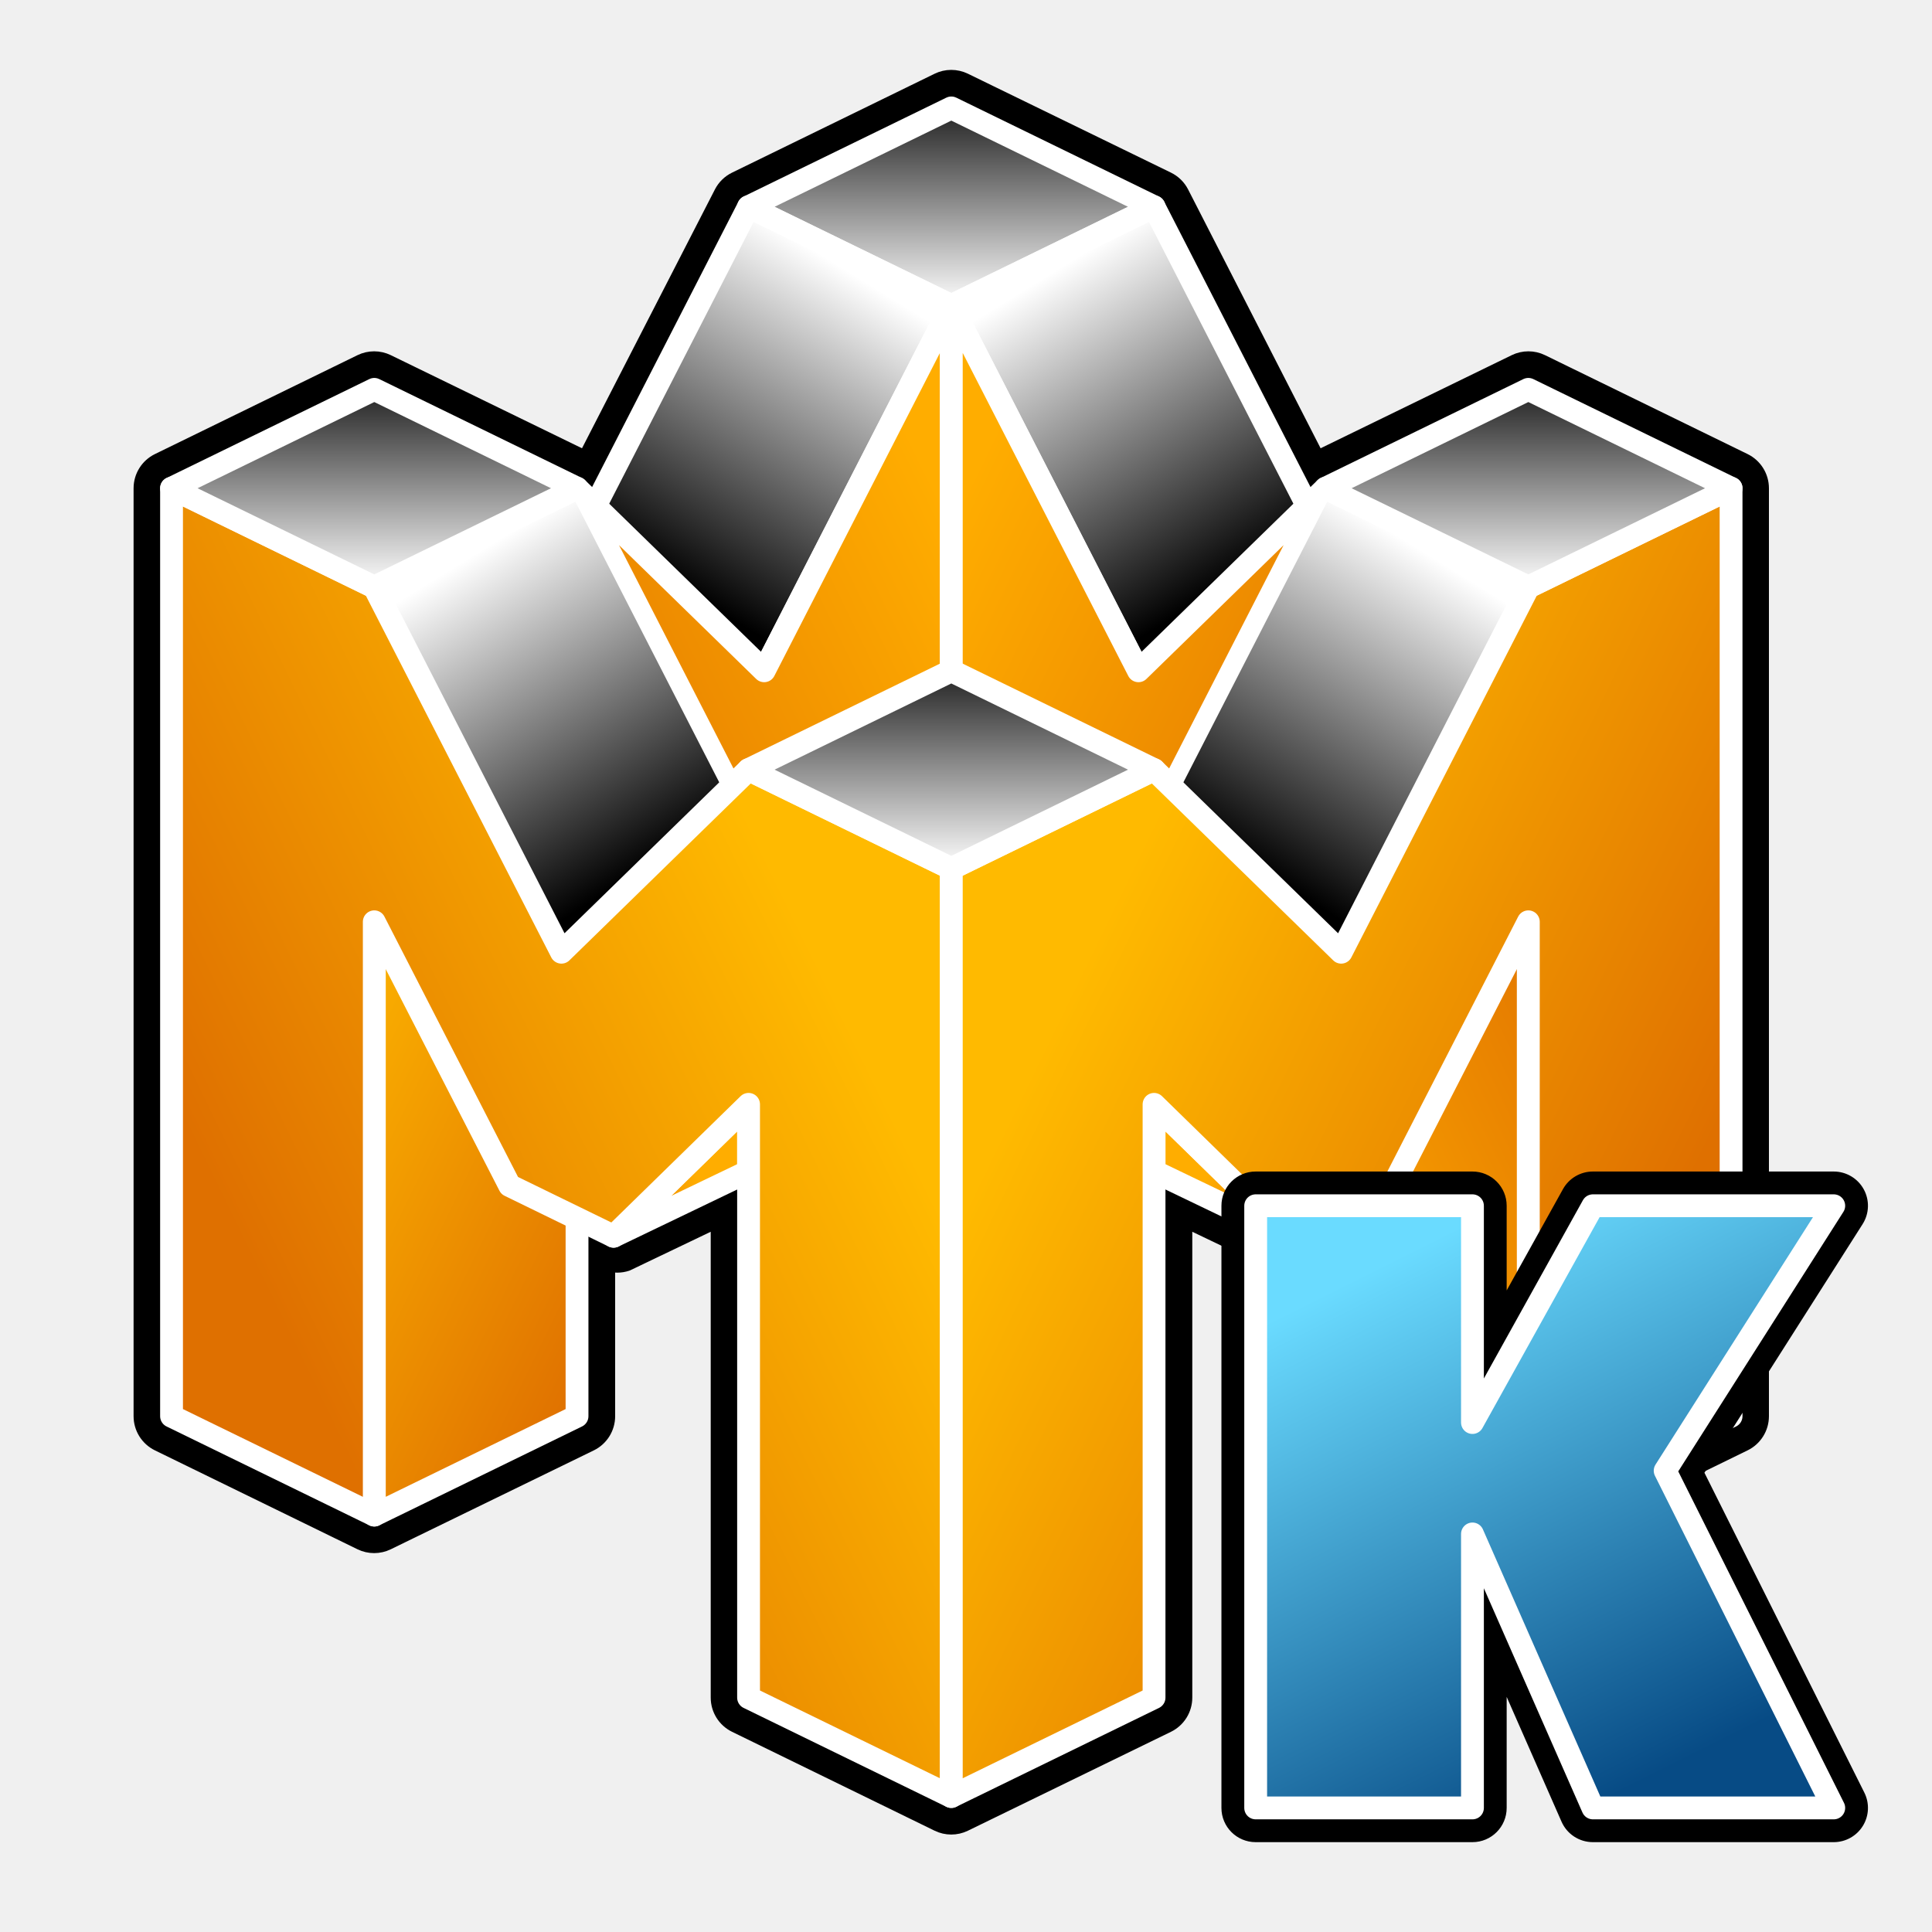
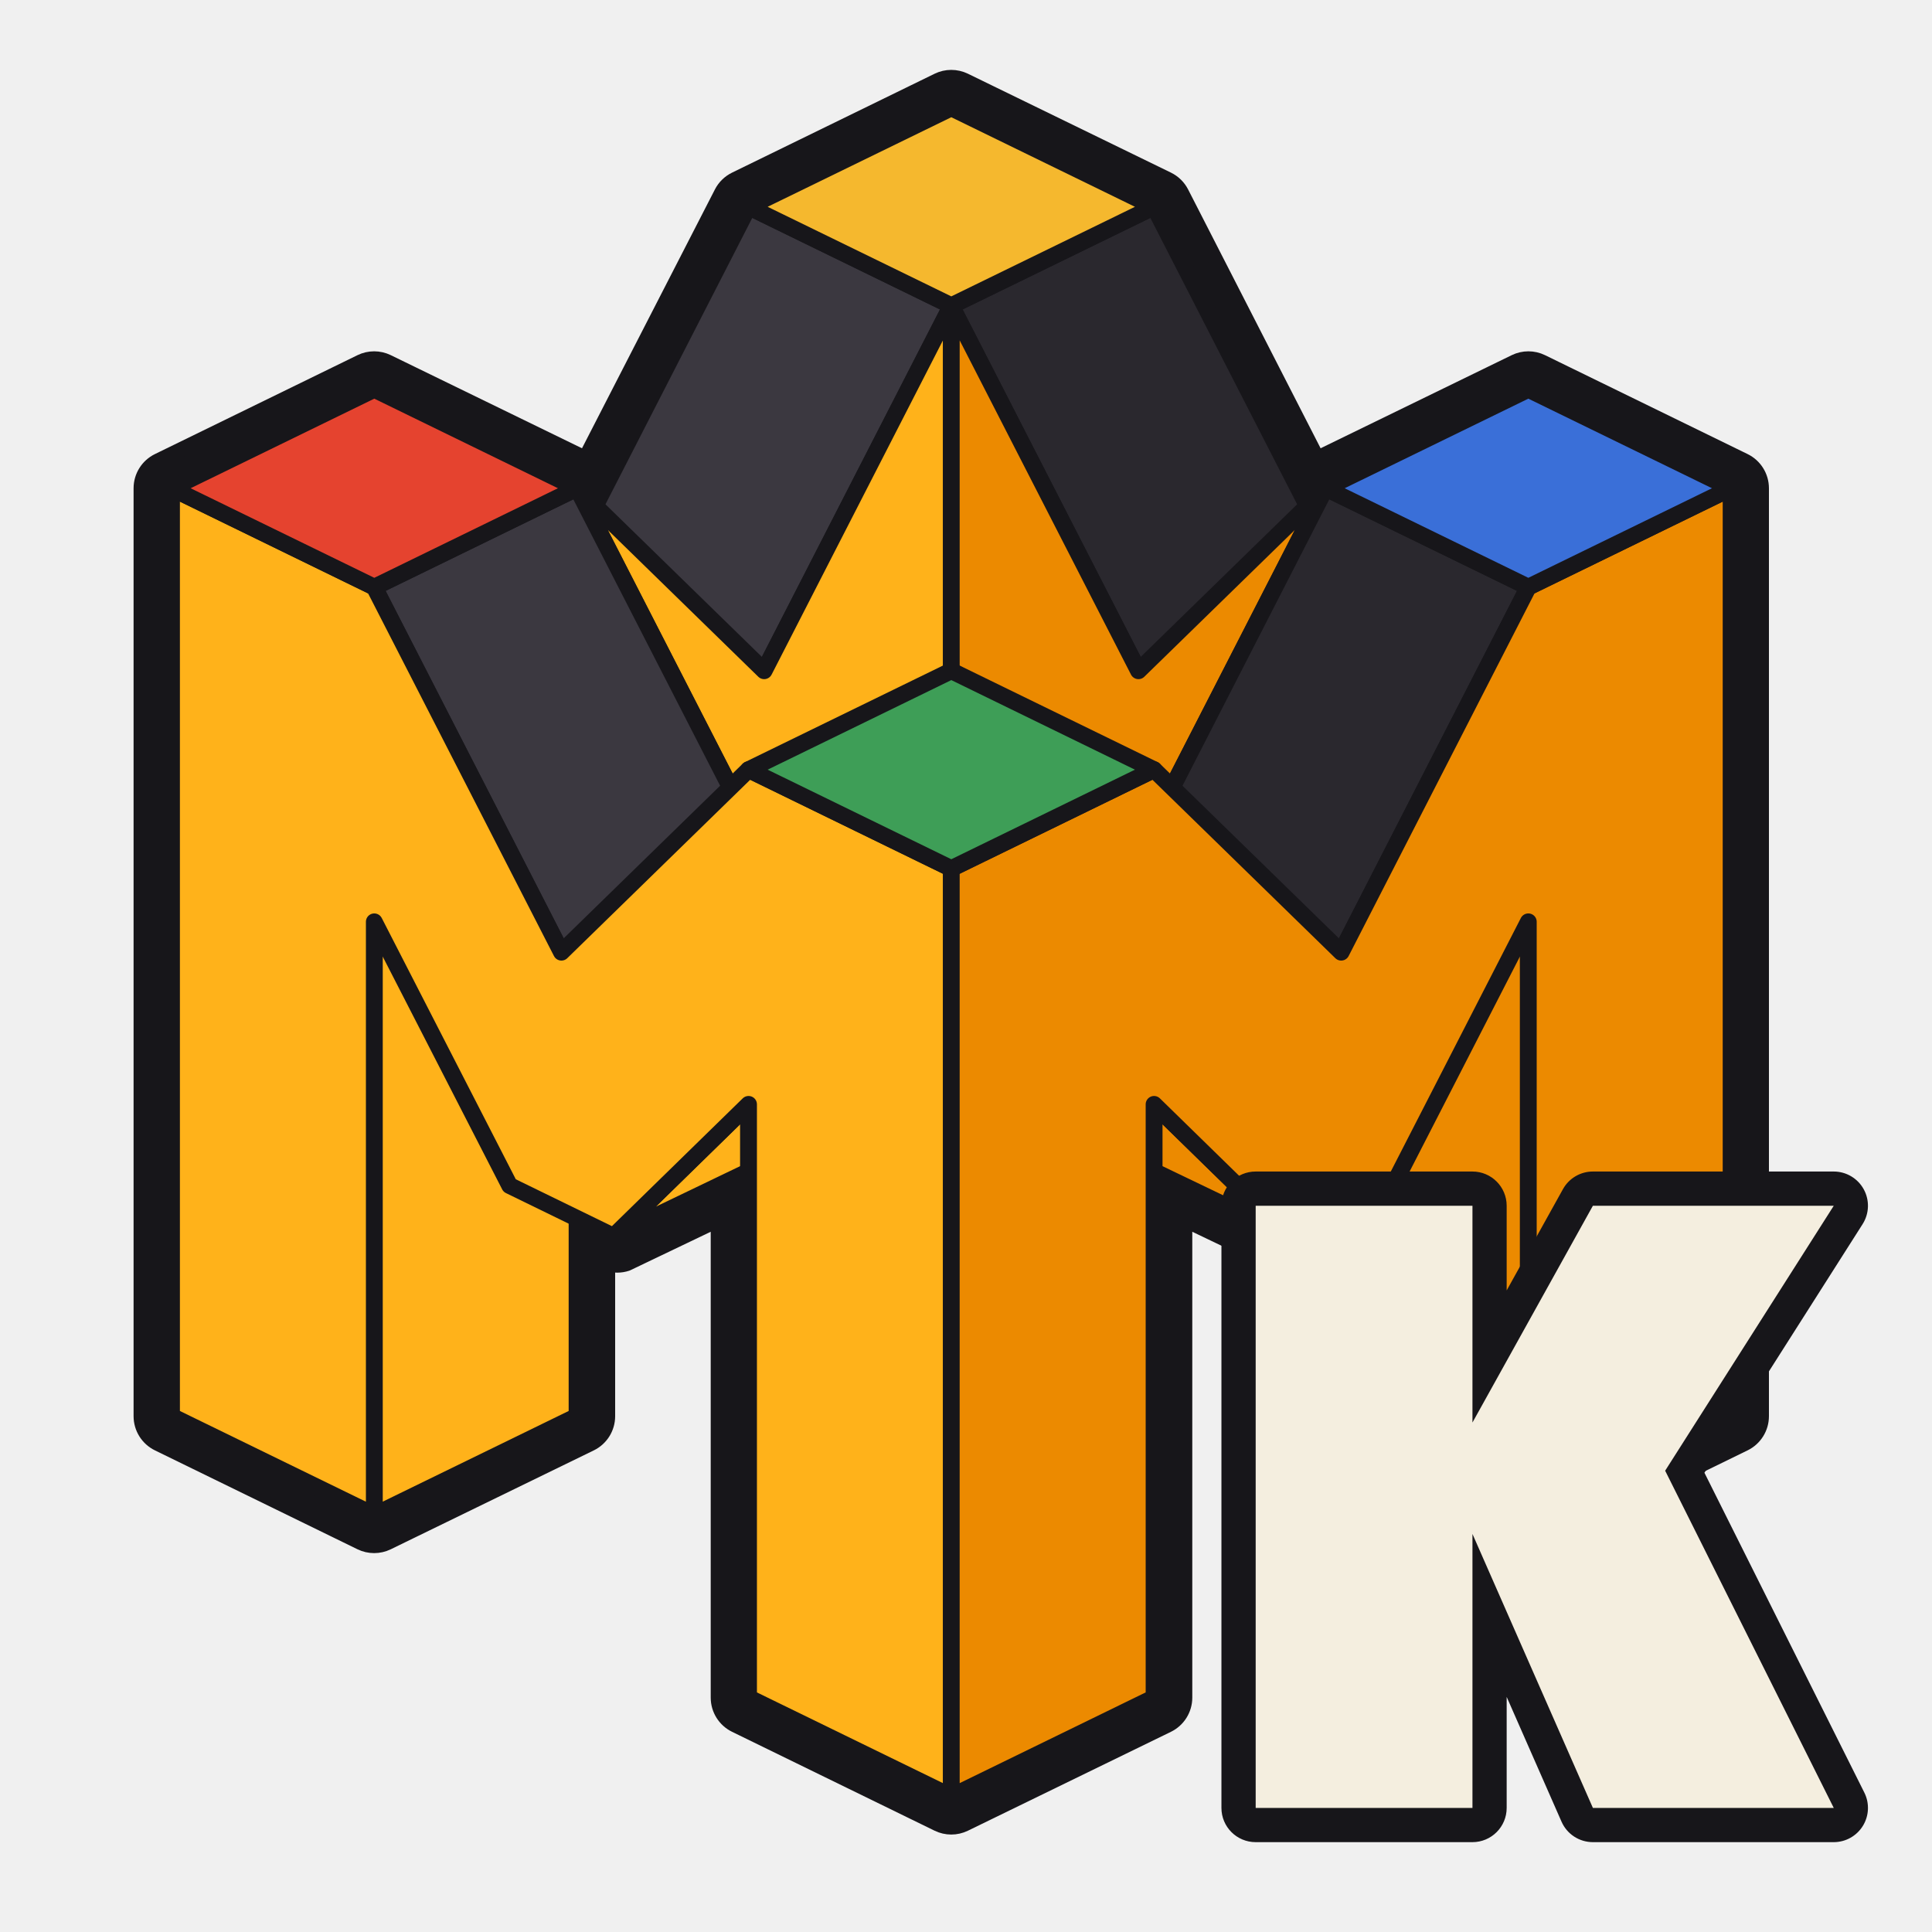
- <svg xmlns="http://www.w3.org/2000/svg" xmlns:xlink="http://www.w3.org/1999/xlink" id="svg2" width="127" height="127" version="1.0">
-   <defs id="defs5">
-     <linearGradient id="linearGradient3164">
-       <stop id="stop3160" offset="0" style="stop-color:#ffad00;stop-opacity:1;" />
-       <stop id="stop3162" offset="1" style="stop-color:#e07100;stop-opacity:1;" />
-     </linearGradient>
-     <linearGradient id="linearGradient3134">
-       <stop style="stop-color:#df7000;stop-opacity:1;" offset="0" id="stop3130" />
-       <stop style="stop-color:#ffba00;stop-opacity:1;" offset="1" id="stop3132" />
-     </linearGradient>
-     <linearGradient id="linearGradient3802">
-       <stop style="stop-color:#000000;stop-opacity:1;" offset="0" id="stop3804" />
-       <stop style="stop-color:#ffffff;stop-opacity:1;" offset="1" id="stop3806" />
-     </linearGradient>
-     <linearGradient id="linearGradient3786">
-       <stop style="stop-color:#000000;stop-opacity:1;" offset="0" id="stop3788" />
-       <stop style="stop-color:#ffffff;stop-opacity:1;" offset="1" id="stop3790" />
-     </linearGradient>
-     <linearGradient xlink:href="#linearGradient3786" id="linearGradient2552" gradientUnits="userSpaceOnUse" gradientTransform="translate(-2.050304,-1.40625)" x1="64.585" y1="43.5" x2="64.585" y2="58.5" />
-     <linearGradient xlink:href="#linearGradient3786" id="linearGradient2555" gradientUnits="userSpaceOnUse" gradientTransform="matrix(-1,0,0,1,165.0495,-19.90625)" x1="64.585" y1="43.5" x2="64.585" y2="58.5" />
-     <linearGradient xlink:href="#linearGradient3134" id="linearGradient2558" gradientUnits="userSpaceOnUse" gradientTransform="matrix(-1,0,0,1,127.8149,-1.745716)" x1="27.35" y1="101.339" x2="65.281" y2="82.839" />
-     <linearGradient xlink:href="#linearGradient3164" id="linearGradient2561" gradientUnits="userSpaceOnUse" gradientTransform="translate(66.96402,-4.745716)" x1="20.174" y1="97.839" x2="46.828" y2="84.839" />
-     <linearGradient xlink:href="#linearGradient3164" id="linearGradient2564" gradientUnits="userSpaceOnUse" gradientTransform="matrix(-1,0,0,1,127.1188,-1.40625)" x1="48.182" y1="79.5" x2="42.031" y2="82.5" />
-     <linearGradient xlink:href="#linearGradient3802" id="linearGradient2567" gradientUnits="userSpaceOnUse" gradientTransform="matrix(-1,0,0,1,127.1188,-1.40625)" x1="46.132" y1="57.5" x2="33.83" y2="37.5" />
-     <linearGradient xlink:href="#linearGradient3164" id="linearGradient2570" gradientUnits="userSpaceOnUse" gradientTransform="matrix(-1,0,0,1,127.1188,-1.40625)" x1="64.585" y1="35.5" x2="31.78" y2="51.5" />
-     <linearGradient xlink:href="#linearGradient3802" id="linearGradient2573" gradientUnits="userSpaceOnUse" gradientTransform="translate(35.88032,-19.90625)" x1="46.132" y1="57.5" x2="33.83" y2="37.5" />
-     <linearGradient xlink:href="#linearGradient3786" id="linearGradient2576" gradientUnits="userSpaceOnUse" gradientTransform="translate(-39.98092,-19.90625)" x1="64.585" y1="43.5" x2="64.585" y2="58.5" />
-     <linearGradient xlink:href="#linearGradient3134" id="linearGradient2579" gradientUnits="userSpaceOnUse" gradientTransform="translate(-2.746313,-1.745716)" x1="27.35" y1="101.339" x2="65.281" y2="82.839" />
-     <linearGradient xlink:href="#linearGradient3134" id="linearGradient2582" gradientUnits="userSpaceOnUse" gradientTransform="matrix(-1,0,0,1,58.10452,-4.745716)" x1="20.174" y1="97.839" x2="46.828" y2="84.839" />
-     <linearGradient xlink:href="#linearGradient3164" id="linearGradient2585" gradientUnits="userSpaceOnUse" gradientTransform="translate(-2.050304,-1.40625)" x1="48.182" y1="79.5" x2="42.031" y2="82.5" />
-     <linearGradient xlink:href="#linearGradient3802" id="linearGradient2588" gradientUnits="userSpaceOnUse" gradientTransform="translate(-2.050304,-1.40625)" x1="46.132" y1="57.5" x2="33.83" y2="37.5" />
-     <linearGradient xlink:href="#linearGradient3164" id="linearGradient2591" gradientUnits="userSpaceOnUse" gradientTransform="translate(-2.050304,-1.40625)" x1="64.585" y1="35.5" x2="31.78" y2="51.5" />
-     <linearGradient xlink:href="#linearGradient3802" id="linearGradient2594" gradientUnits="userSpaceOnUse" gradientTransform="matrix(-1,0,0,1,89.18822,-19.90625)" x1="46.132" y1="57.5" x2="33.83" y2="37.5" />
-     <linearGradient xlink:href="#linearGradient3786" id="linearGradient2597" gradientUnits="userSpaceOnUse" gradientTransform="translate(-2.050304,-38.40625)" x1="64.585" y1="43.5" x2="64.585" y2="58.5" />
-     <linearGradient id="linearGradient5199-0">
-       <stop style="stop-color:#6adbff;stop-opacity:1;" offset="0" id="stop5201-9" />
-       <stop style="stop-color:#074b85;stop-opacity:1;" offset="1" id="stop5203-4" />
-     </linearGradient>
-     <linearGradient xlink:href="#linearGradient5199-0" id="linearGradient3" x1="93.043" y1="82.059" x2="110.04" y2="116.045" gradientUnits="userSpaceOnUse" />
-   </defs>
-   <path style="display:inline;fill:#000000;fill-opacity:1;fill-rule:evenodd;stroke:#000000;stroke-width:1;stroke-linecap:butt;stroke-linejoin:round;stroke-miterlimit:4;stroke-dasharray:none;stroke-opacity:1" id="path4621" d="m 63.406,5.295 a 2,2 0 0 0 -1.752,0.002 l -13.312,6.5 a 2,2 0 0 0 -0.902,0.883 L 38.479,30.131 25.469,23.795 a 2,2 0 0 0 -1.752,0.002 l -13.312,6.5 A 2,2 0 0 0 9.281,32.094 v 61 a 2,2 0 0 0 1.123,1.797 l 13.312,6.5 a 2,2 0 0 0 1.752,0.002 L 38.812,94.893 a 2,2 0 0 0 1.125,-1.799 V 83.053 a 2,2 0 0 0 1.27,0.002 l 6.012,-2.879 v 31.418 a 2,2 0 0 0 1.123,1.797 l 13.312,6.5 a 2,2 0 0 0 1.752,0.002 l 13.344,-6.5 a 2,2 0 0 0 1.125,-1.799 V 80.176 l 6.012,2.879 A 2,2 0 0 0 85.125,83.051 V 93.094 a 2,2 0 0 0 1.125,1.799 l 13.344,6.5 a 2,2 0 0 0 1.752,-0.002 l 13.312,-6.5 a 2,2 0 0 0 1.123,-1.797 v -61 a 2,2 0 0 0 -1.123,-1.797 l -13.312,-6.5 a 2,2 0 0 0 -1.752,-0.002 L 86.588,30.131 77.656,12.682 A 2,2 0 0 0 76.75,11.795 Z" />
-   <path id="path3794" d="m 62.534,20.094 -13.327,-6.5 13.327,-6.5 13.327,6.5 z" style="display:inline;fill:url(#linearGradient2597);fill-opacity:1;fill-rule:evenodd;stroke:#ffffff;stroke-width:1.5;stroke-linecap:butt;stroke-linejoin:round;stroke-miterlimit:4;stroke-dasharray:none;stroke-opacity:1" />
-   <path id="path3810" d="m 62.534,20.094 -13.327,-6.5 -12.302,24 13.327,6.5 z" style="display:inline;fill:url(#linearGradient2594);fill-opacity:1;fill-rule:evenodd;stroke:#ffffff;stroke-width:1.5;stroke-linecap:butt;stroke-linejoin:round;stroke-miterlimit:4;stroke-dasharray:none;stroke-opacity:1" />
-   <path style="display:inline;fill:url(#linearGradient2591);fill-rule:evenodd;stroke:#ffffff;stroke-width:1.5;stroke-linecap:butt;stroke-linejoin:round;stroke-miterlimit:4;stroke-dasharray:none;stroke-opacity:1" d="m 62.534,44.094 v -24 l -12.302,24 -12.302,-12 10.252,20 14.352,-8 v 0" id="path3734" />
-   <path style="display:inline;fill:url(#linearGradient2588);fill-opacity:1;fill-rule:evenodd;stroke:#ffffff;stroke-width:1;stroke-linecap:butt;stroke-linejoin:round;stroke-miterlimit:4;stroke-dasharray:none;stroke-opacity:1" d="m 24.604,38.594 13.327,-6.5 12.302,24 -13.327,6.5 z" id="path3720" />
-   <path style="display:inline;fill:url(#linearGradient2585);fill-rule:evenodd;stroke:#ffffff;stroke-width:1.5;stroke-linecap:butt;stroke-linejoin:round;stroke-miterlimit:4;stroke-dasharray:none;stroke-opacity:1" d="M 40.333,81.265 49.207,77 v -4.406 z" id="path3736" />
-   <path id="path3742" d="M 37.931,80.094 V 93.094 l -13.327,6.5 V 60.594" style="display:inline;fill:url(#linearGradient2582);fill-rule:evenodd;stroke:#ffffff;stroke-width:1.5;stroke-linecap:butt;stroke-linejoin:round;stroke-miterlimit:4;stroke-dasharray:none;stroke-opacity:1" />
-   <path style="display:inline;opacity:1;fill:url(#linearGradient2579);fill-rule:evenodd;stroke:#ffffff;stroke-width:1.5;stroke-linecap:butt;stroke-linejoin:round;stroke-miterlimit:4;stroke-dasharray:none;stroke-opacity:1" d="m 49.207,111.594 13.327,6.5 v -61 l -13.327,-6.5 -12.302,12 -12.302,-24 -13.327,-6.5 v 61 l 13.327,6.5 v -39 l 8.897,17.339 6.832,3.332 8.875,-8.671 z" id="path2384" />
-   <path style="display:inline;fill:url(#linearGradient2576);fill-opacity:1;fill-rule:evenodd;stroke:#ffffff;stroke-width:1.5;stroke-linecap:butt;stroke-linejoin:round;stroke-miterlimit:4;stroke-dasharray:none;stroke-opacity:1" d="m 24.604,38.594 -13.327,-6.5 13.327,-6.5 13.327,6.5 z" id="path3796" />
-   <path style="display:inline;fill:url(#linearGradient2573);fill-opacity:1;fill-rule:evenodd;stroke:#ffffff;stroke-width:1.5;stroke-linecap:butt;stroke-linejoin:round;stroke-miterlimit:4;stroke-dasharray:none;stroke-opacity:1" d="m 62.534,20.094 13.327,-6.5 12.302,24 -13.327,6.5 z" id="path3889" />
-   <path id="path3891" d="m 62.534,44.094 v -24 l 12.302,24 12.302,-12 -10.252,20 -14.352,-8 v 0" style="display:inline;fill:url(#linearGradient2570);fill-rule:evenodd;stroke:#ffffff;stroke-width:1.5;stroke-linecap:butt;stroke-linejoin:round;stroke-miterlimit:4;stroke-dasharray:none;stroke-opacity:1" />
-   <path id="path3893" d="m 100.465,38.594 -13.327,-6.5 -12.302,24 13.327,6.5 z" style="display:inline;fill:url(#linearGradient2567);fill-opacity:1;fill-rule:evenodd;stroke:#ffffff;stroke-width:1;stroke-linecap:butt;stroke-linejoin:round;stroke-miterlimit:4;stroke-dasharray:none;stroke-opacity:1" />
-   <path id="path3895" d="M 84.736,81.265 75.861,77 v -4.406 z" style="display:inline;fill:url(#linearGradient2564);fill-rule:evenodd;stroke:#ffffff;stroke-width:1.5;stroke-linecap:butt;stroke-linejoin:round;stroke-miterlimit:4;stroke-dasharray:none;stroke-opacity:1" />
-   <path style="display:inline;fill:url(#linearGradient2561);fill-rule:evenodd;stroke:#ffffff;stroke-width:1.5;stroke-linecap:butt;stroke-linejoin:round;stroke-miterlimit:4;stroke-dasharray:none;stroke-opacity:1" d="M 87.138,80.094 V 93.094 l 13.327,6.5 V 60.594" id="path3897" />
-   <path id="path3899" d="m 75.861,111.594 -13.327,6.5 v -61 l 13.327,-6.5 12.302,12 12.302,-24 13.327,-6.5 v 61 l -13.327,6.5 v -39 L 91.568,77.933 84.736,81.265 75.861,72.594 Z" style="display:inline;fill:url(#linearGradient2558);fill-rule:evenodd;stroke:#ffffff;stroke-width:1.5;stroke-linecap:butt;stroke-linejoin:round;stroke-miterlimit:4;stroke-dasharray:none;stroke-opacity:1" />
-   <path id="path3901" d="m 100.465,38.594 13.327,-6.5 -13.327,-6.5 -13.327,6.5 z" style="display:inline;fill:url(#linearGradient2555);fill-opacity:1;fill-rule:evenodd;stroke:#ffffff;stroke-width:1.5;stroke-linecap:butt;stroke-linejoin:round;stroke-miterlimit:4;stroke-dasharray:none;stroke-opacity:1" />
-   <path style="display:inline;fill:url(#linearGradient2552);fill-opacity:1;fill-rule:evenodd;stroke:#ffffff;stroke-width:1.5;stroke-linecap:butt;stroke-linejoin:round;stroke-miterlimit:4;stroke-dasharray:none;stroke-opacity:1" d="m 62.534,57.094 -13.327,-6.5 13.327,-6.5 13.327,6.5 z" id="path3714" />
-   <path d="m 82.541,77.01 a 2.25,2.25 0 0 0 -2.25,2.25 v 39.584 a 2.25,2.25 0 0 0 2.25,2.25 h 14.25 a 2.25,2.25 0 0 0 2.25,-2.25 v -7.299 l 3.607,8.205 a 2.25,2.25 0 0 0 2.061,1.344 h 15.832 a 2.25,2.25 0 0 0 2.012,-3.256 l -10.512,-21.027 10.398,-16.344 a 2.25,2.25 0 0 0 -1.898,-3.457 h -15.832 a 2.25,2.25 0 0 0 -1.967,1.156 l -3.701,6.66 v -5.566 a 2.25,2.25 0 0 0 -2.25,-2.25 z" id="koutline" style="font-size:50.667px;font-family:NiseSegaSonic;-inkscape-font-specification:NiseSegaSonic;display:inline;fill:#000000;fill-opacity:1;fill-rule:evenodd;stroke:none;stroke-width:0;stroke-linecap:butt;stroke-linejoin:round;stroke-dasharray:none;stroke-opacity:1" />
-   <path d="M 82.542,118.844 V 79.26 h 14.25 v 14.25 l 7.917,-14.25 h 15.833 l -11.083,17.417 11.083,22.167 h -15.833 l -7.917,-18.01 v 18.01 z" id="k" style="font-size:50.667px;font-family:NiseSegaSonic;-inkscape-font-specification:NiseSegaSonic;display:inline;fill:url(#linearGradient3);fill-rule:evenodd;stroke:#ffffff;stroke-width:1.5;stroke-linecap:butt;stroke-linejoin:round;stroke-opacity:1" />
+ <svg xmlns="http://www.w3.org/2000/svg" width="127" height="127" viewBox="0 0 127 127" version="1.1">
+   <path d="m 63.406,5.295 a 2,2 0 0 0 -1.752,0.002 l -13.312,6.5 a 2,2 0 0 0 -0.902,0.883 L 38.479,30.131 25.469,23.795 a 2,2 0 0 0 -1.752,0.002 l -13.312,6.5 A 2,2 0 0 0 9.281,32.094 v 61 a 2,2 0 0 0 1.123,1.797 l 13.312,6.5 a 2,2 0 0 0 1.752,0.002 L 38.812,94.893 a 2,2 0 0 0 1.125,-1.799 V 83.053 a 2,2 0 0 0 1.27,0.002 l 6.012,-2.879 v 31.418 a 2,2 0 0 0 1.123,1.797 l 13.312,6.5 a 2,2 0 0 0 1.752,0.002 l 13.344,-6.5 a 2,2 0 0 0 1.125,-1.799 V 80.176 l 6.012,2.879 A 2,2 0 0 0 85.125,83.051 V 93.094 a 2,2 0 0 0 1.125,1.799 l 13.344,6.5 a 2,2 0 0 0 1.752,-0.002 l 13.312,-6.5 a 2,2 0 0 0 1.123,-1.797 v -61 a 2,2 0 0 0 -1.123,-1.797 l -13.312,-6.5 a 2,2 0 0 0 -1.752,-0.002 L 86.588,30.131 77.656,12.682 A 2,2 0 0 0 76.75,11.795 Z" fill="#17161A" stroke="#17161A" stroke-width="1" stroke-linejoin="round" />
+   <path d="m 62.534,20.094 -13.327,-6.5 -12.302,24 13.327,6.5 z" fill="#3B3840" stroke="#17161A" stroke-width="1.1" stroke-linejoin="round" />
+   <path d="m 62.534,44.094 v -24 l -12.302,24 -12.302,-12 10.252,20 14.352,-8 z" fill="#FFB21A" stroke="#17161A" stroke-width="1.1" stroke-linejoin="round" />
+   <path d="m 24.604,38.594 13.327,-6.5 12.302,24 -13.327,6.5 z" fill="#3B3840" stroke="#17161A" stroke-width="1.1" stroke-linejoin="round" />
+   <path d="M 40.333,81.265 49.207,77 v -4.406 z" fill="#FFB21A" stroke="#17161A" stroke-width="1.1" stroke-linejoin="round" />
+   <path d="M 37.931,80.094 V 93.094 l -13.327,6.5 V 60.594 z" fill="#FFB21A" stroke="#17161A" stroke-width="1.1" stroke-linejoin="round" />
+   <path d="m 49.207,111.594 13.327,6.5 v -61 l -13.327,-6.5 -12.302,12 -12.302,-24 -13.327,-6.5 v 61 l 13.327,6.5 v -39 l 8.897,17.339 6.832,3.332 8.875,-8.671 z" fill="#FFB21A" stroke="#17161A" stroke-width="1.1" stroke-linejoin="round" />
+   <path d="m 62.534,20.094 13.327,-6.5 12.302,24 -13.327,6.5 z" fill="#2A282E" stroke="#17161A" stroke-width="1.1" stroke-linejoin="round" />
+   <path d="m 62.534,44.094 v -24 l 12.302,24 12.302,-12 -10.252,20 -14.352,-8 z" fill="#EC8A00" stroke="#17161A" stroke-width="1.1" stroke-linejoin="round" />
+   <path d="m 100.465,38.594 -13.327,-6.5 -12.302,24 13.327,6.5 z" fill="#2A282E" stroke="#17161A" stroke-width="1.1" stroke-linejoin="round" />
+   <path d="M 84.736,81.265 75.861,77 v -4.406 z" fill="#EC8A00" stroke="#17161A" stroke-width="1.1" stroke-linejoin="round" />
+   <path d="M 87.138,80.094 V 93.094 l 13.327,6.5 V 60.594 z" fill="#EC8A00" stroke="#17161A" stroke-width="1.1" stroke-linejoin="round" />
+   <path d="m 75.861,111.594 -13.327,6.5 v -61 l 13.327,-6.5 12.302,12 12.302,-24 13.327,-6.5 v 61 l -13.327,6.5 v -39 L 91.568,77.933 84.736,81.265 75.861,72.594 Z" fill="#EC8A00" stroke="#17161A" stroke-width="1.1" stroke-linejoin="round" />
+   <path d="m 62.534,20.094 -13.327,-6.5 13.327,-6.5 13.327,6.5 z" fill="#F5B82E" stroke="#17161A" stroke-width="1.1" stroke-linejoin="round" />
+   <path d="m 24.604,38.594 -13.327,-6.5 13.327,-6.5 13.327,6.5 z" fill="#E5432F" stroke="#17161A" stroke-width="1.1" stroke-linejoin="round" />
+   <path d="m 100.465,38.594 13.327,-6.5 -13.327,-6.5 -13.327,6.5 z" fill="#3A6FD8" stroke="#17161A" stroke-width="1.1" stroke-linejoin="round" />
+   <path d="m 62.534,57.094 -13.327,-6.5 13.327,-6.5 13.327,6.5 z" fill="#3E9E57" stroke="#17161A" stroke-width="1.1" stroke-linejoin="round" />
+   <path d="m 82.541,77.01 a 2.25,2.25 0 0 0 -2.25,2.25 v 39.584 a 2.25,2.25 0 0 0 2.25,2.25 h 14.25 a 2.25,2.25 0 0 0 2.25,-2.25 v -7.299 l 3.607,8.205 a 2.25,2.25 0 0 0 2.061,1.344 h 15.832 a 2.25,2.25 0 0 0 2.012,-3.256 l -10.512,-21.027 10.398,-16.344 a 2.25,2.25 0 0 0 -1.898,-3.457 h -15.832 a 2.25,2.25 0 0 0 -1.967,1.156 l -3.701,6.66 v -5.566 a 2.25,2.25 0 0 0 -2.25,-2.25 z" fill="#17161A" />
+   <path d="M 82.542,118.844 V 79.26 h 14.25 v 14.25 l 7.917,-14.25 h 15.833 l -11.083,17.417 11.083,22.167 h -15.833 l -7.917,-18.01 v 18.01 z" fill="#F4EEDF" />
</svg>
